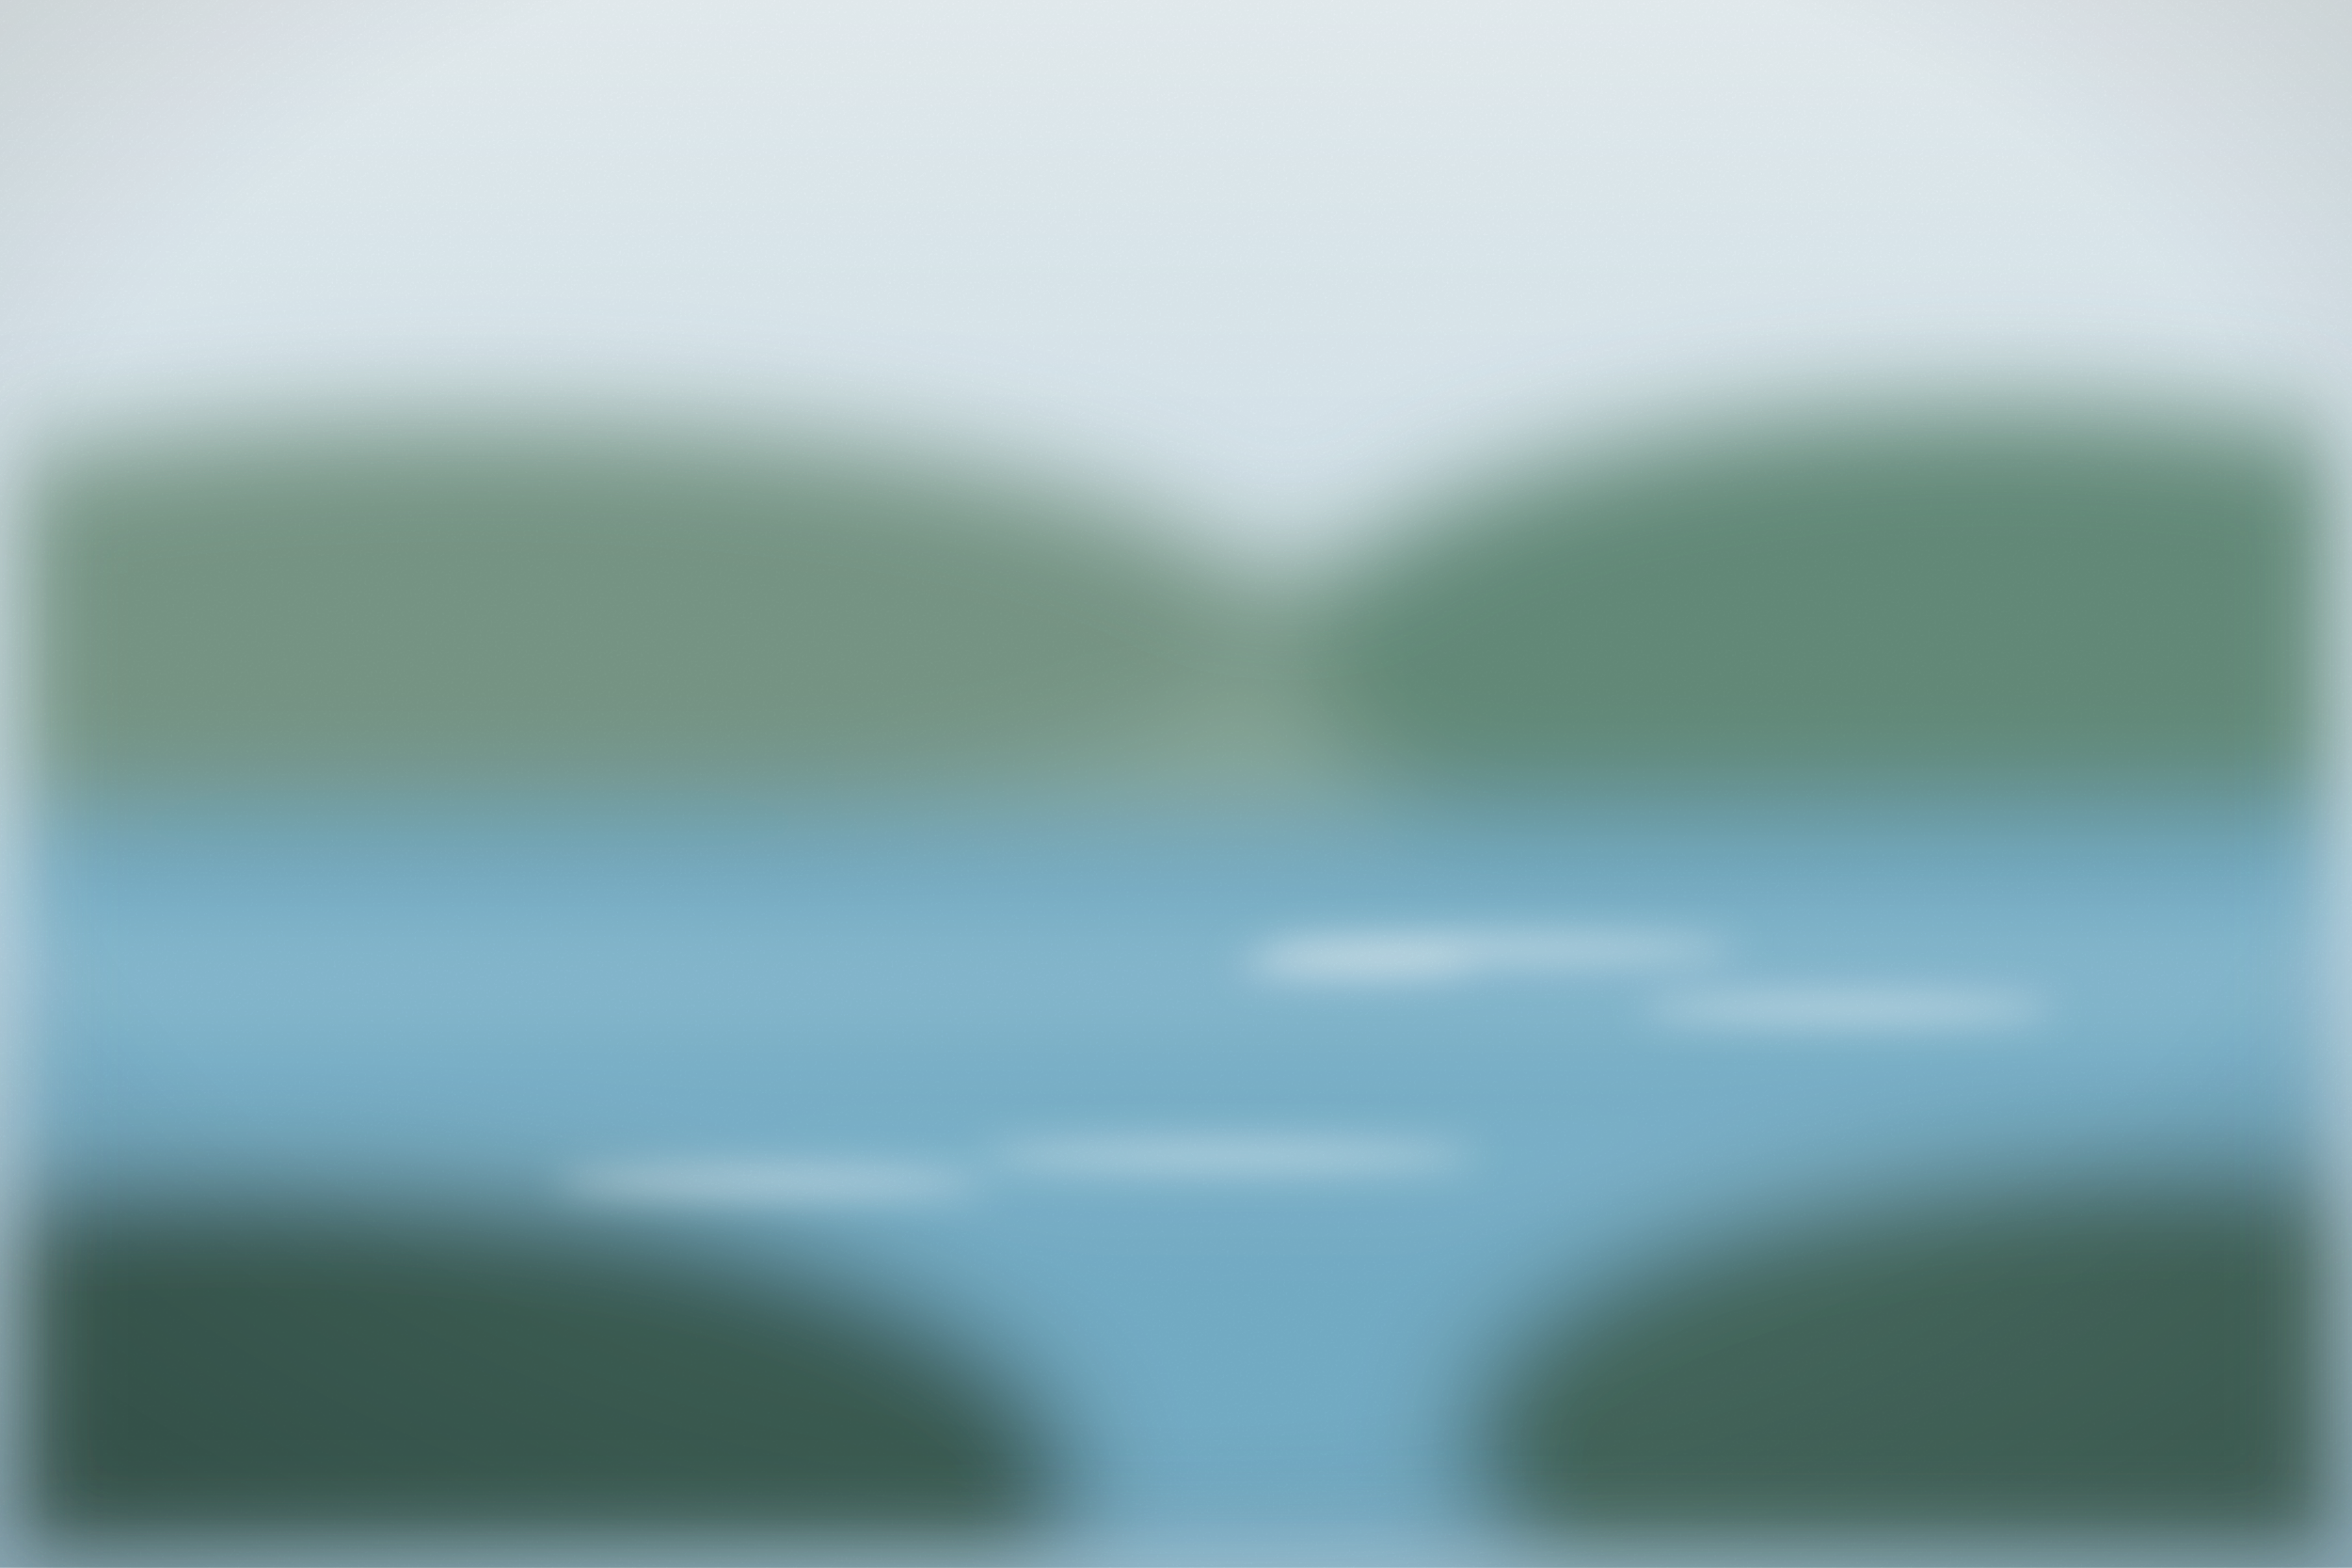
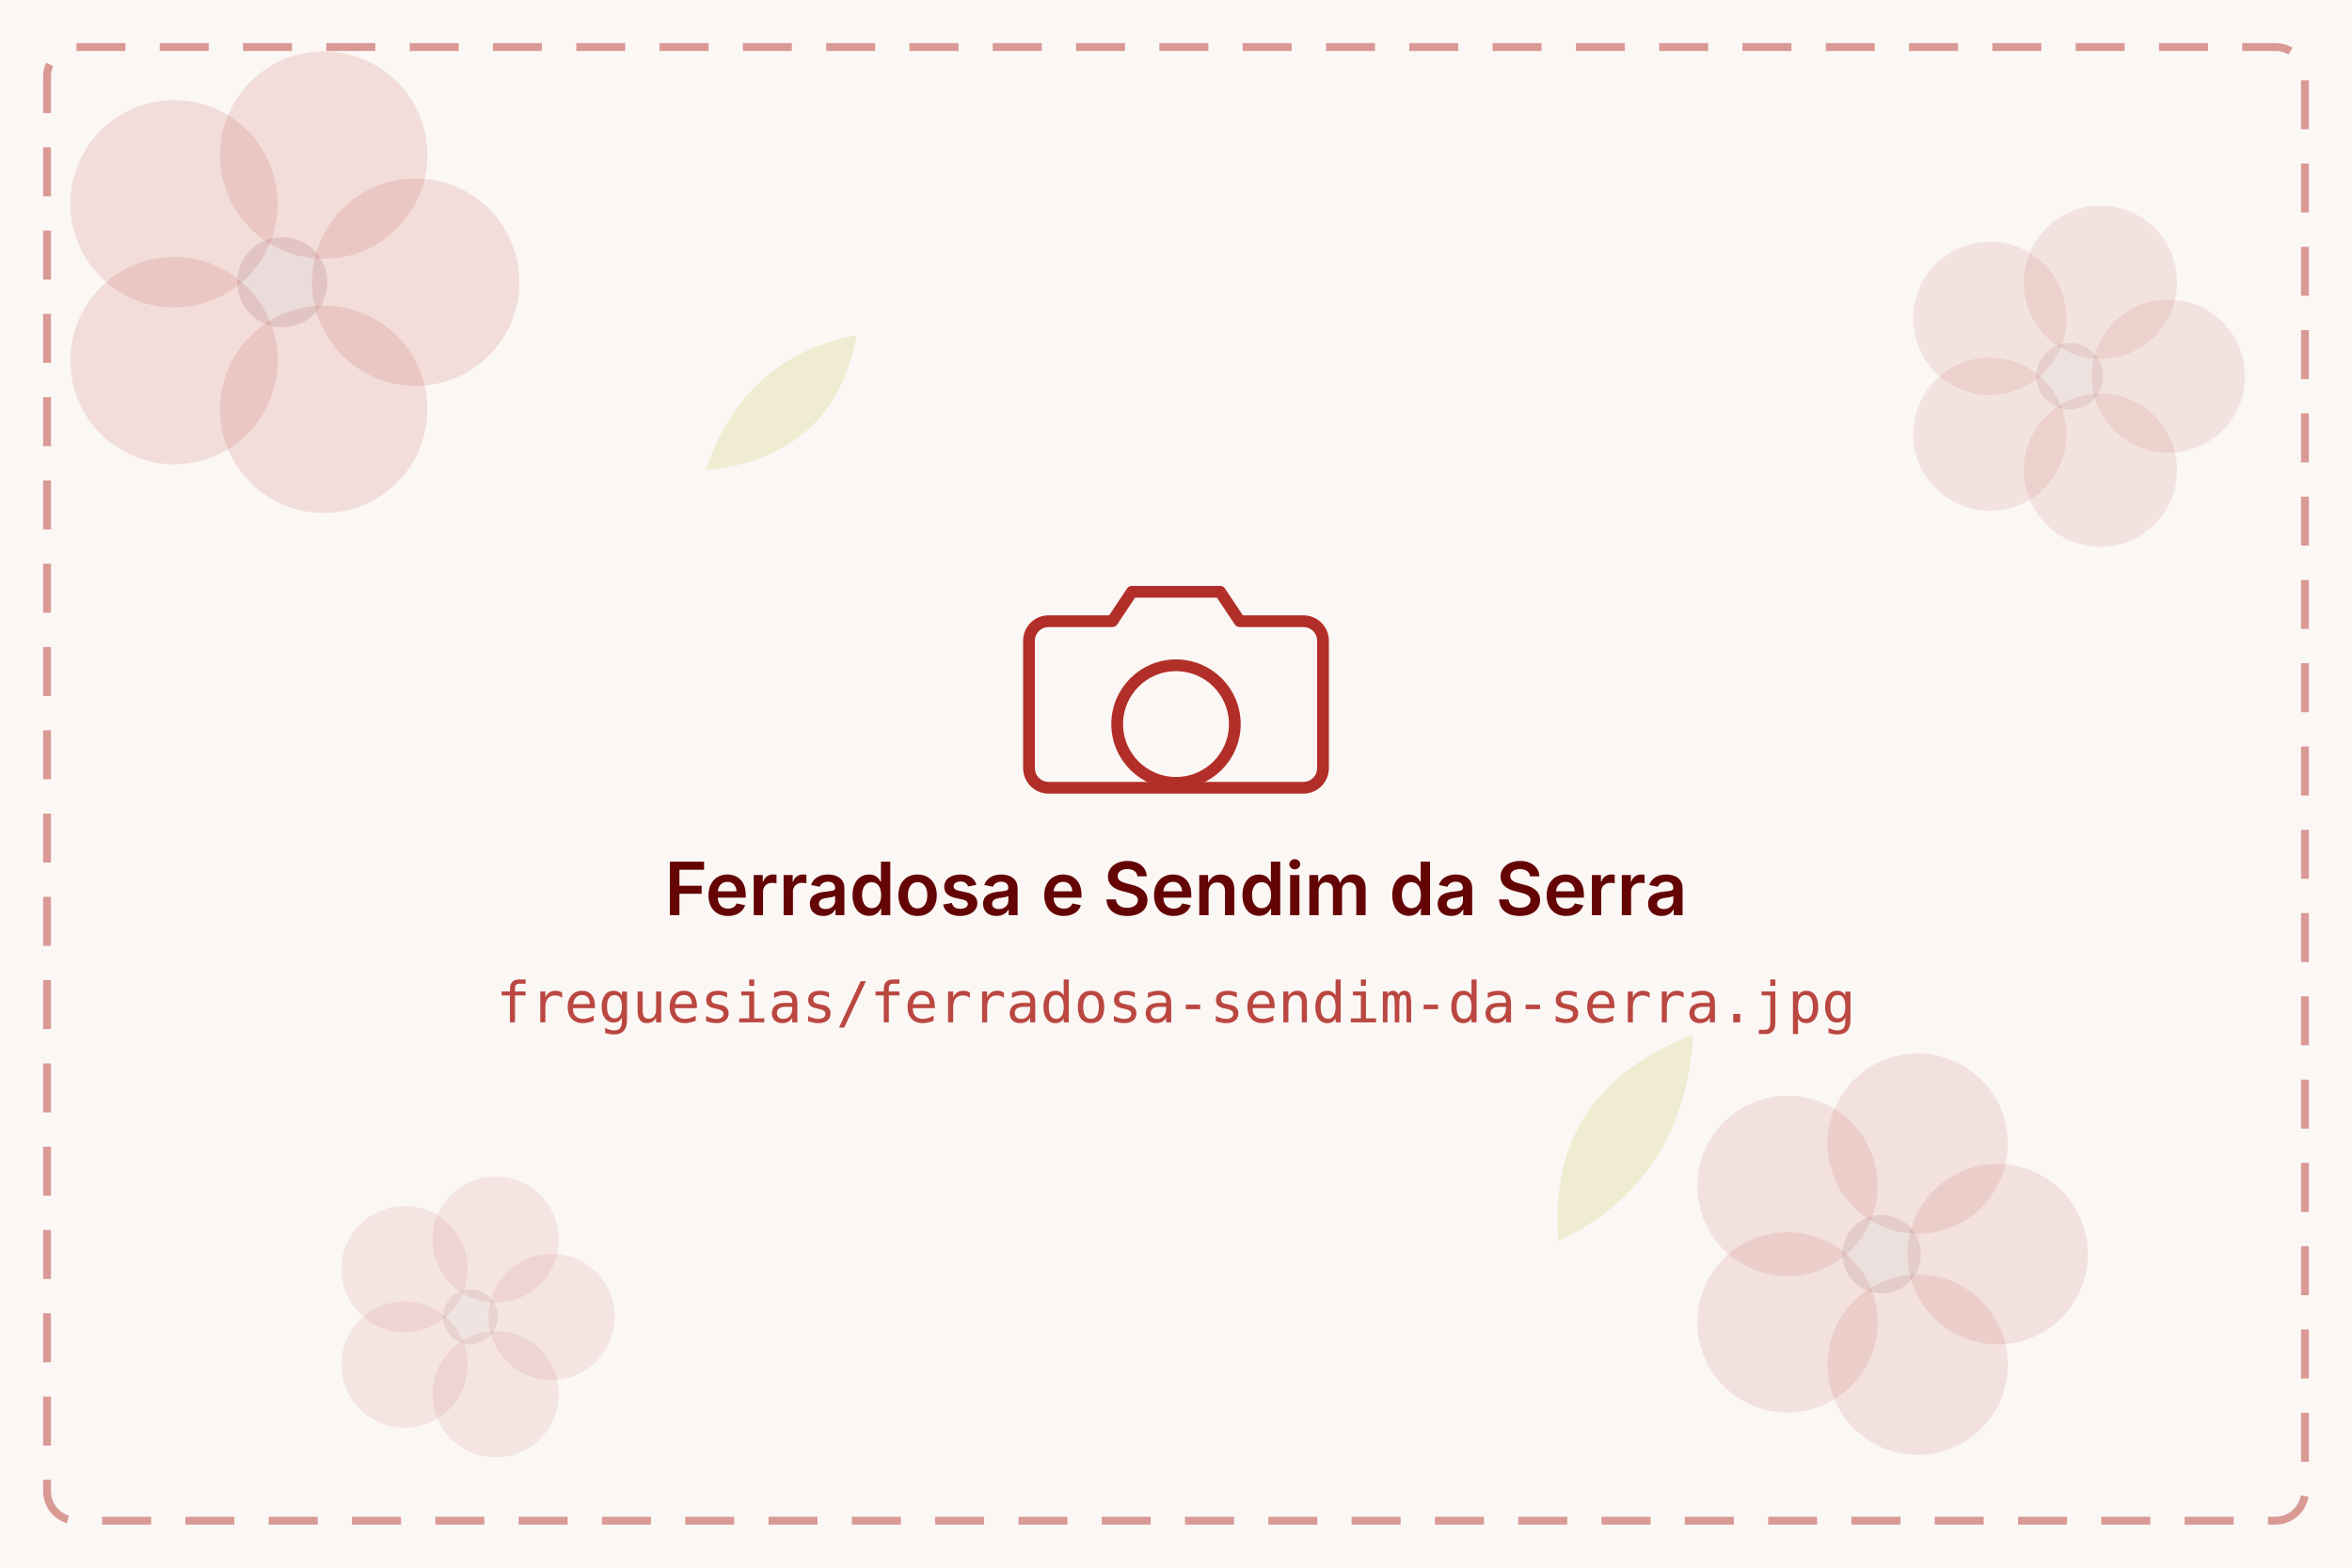
<svg xmlns="http://www.w3.org/2000/svg" viewBox="0 0 1200 800" width="1200" height="800" role="img">
-   <defs>
-     <linearGradient id="ceu" x1="0" y1="0" x2="0" y2="1">
-       <stop offset="0%" stop-color="#EDF5F9" />
-       <stop offset="55%" stop-color="#D2E7F1" />
-       <stop offset="100%" stop-color="#AFD3E5" />
-     </linearGradient>
-     <radialGradient id="vinheta" cx="50%" cy="42%" r="78%">
-       <stop offset="62%" stop-color="#000" stop-opacity="0" />
-       <stop offset="100%" stop-color="#000" stop-opacity="0.16" />
-     </radialGradient>
-     <filter id="desfoque" x="-25%" y="-25%" width="150%" height="150%">
-       <feGaussianBlur stdDeviation="27.2" />
-     </filter>
-     <filter id="medio" x="-30%" y="-30%" width="160%" height="160%">
-       <feGaussianBlur stdDeviation="10.4" />
-     </filter>
-     <filter id="suave" x="-40%" y="-40%" width="180%" height="180%">
-       <feGaussianBlur stdDeviation="9.6" />
-     </filter>
-     <filter id="grao">
-       <feTurbulence type="fractalNoise" baseFrequency="0.9" numOctaves="2" stitchTiles="stitch" />
-       <feColorMatrix type="matrix" values="0 0 0 0 0  0 0 0 0 0  0 0 0 0 0  0.7 0.7 0.7 0 0" />
-     </filter>
-   </defs>
-   <rect width="1200" height="800" fill="url(#ceu)" />
-   <g filter="url(#desfoque)">
-     <rect x="-120" y="288" width="1440" height="240" fill="#8FAE9E" opacity="1" />
-     <ellipse cx="240" cy="320" rx="408" ry="104" fill="#7B9C8B" opacity="1" />
-     <ellipse cx="1020" cy="336" rx="360" ry="128" fill="#68907E" opacity="1" />
-     <rect x="-120" y="416" width="1440" height="440" fill="#79B4CD" opacity="1" />
-     <rect x="-120" y="480" width="1440" height="40" fill="#9CCADE" opacity="0.85" />
-     <rect x="-120" y="576" width="1440" height="32" fill="#8FC2D8" opacity="0.7" />
-     <ellipse cx="120" cy="760" rx="432" ry="160" fill="#3E5F54" opacity="1" />
-     <ellipse cx="1104" cy="736" rx="360" ry="144" fill="#466B5E" opacity="1" />
+   <rect width="1200" height="800" fill="#FBF7F5" />
+   <g>
+     <g transform="translate(144 144) scale(4.6)">
+       <circle cx="14.8" cy="0" r="11.5" fill="#B43C34" opacity="0.14" />
+       <circle cx="4.6" cy="14.1" r="11.5" fill="#B43C34" opacity="0.14" />
+       <circle cx="-12" cy="8.7" r="11.5" fill="#B43C34" opacity="0.14" />
+       <circle cx="-12" cy="-8.7" r="11.5" fill="#B43C34" opacity="0.14" />
+       <circle cx="4.6" cy="-14.1" r="11.5" fill="#B43C34" opacity="0.14" />
+       <circle r="5" fill="#640404" opacity="0.112" />
+     </g>
+     <g transform="translate(1056 192) scale(3.4)">
+       <circle cx="14.8" cy="0" r="11.5" fill="#B43C34" opacity="0.11" />
+       <circle cx="4.6" cy="14.1" r="11.5" fill="#B43C34" opacity="0.11" />
+       <circle cx="-12" cy="8.7" r="11.5" fill="#B43C34" opacity="0.11" />
+       <circle cx="-12" cy="-8.7" r="11.5" fill="#B43C34" opacity="0.11" />
+       <circle cx="4.6" cy="-14.1" r="11.5" fill="#B43C34" opacity="0.11" />
+       <circle r="5" fill="#640404" opacity="0.088" />
+     </g>
+     <g transform="translate(240 672) scale(2.8)">
+       <circle cx="14.8" cy="0" r="11.5" fill="#B43C34" opacity="0.1" />
+       <circle cx="4.6" cy="14.1" r="11.5" fill="#B43C34" opacity="0.1" />
+       <circle cx="-12" cy="8.7" r="11.5" fill="#B43C34" opacity="0.1" />
+       <circle cx="-12" cy="-8.7" r="11.5" fill="#B43C34" opacity="0.1" />
+       <circle cx="4.6" cy="-14.1" r="11.5" fill="#B43C34" opacity="0.1" />
+       <circle r="5" fill="#640404" opacity="0.08" />
+     </g>
+     <g transform="translate(960 640) scale(4)">
+       <circle cx="14.8" cy="0" r="11.5" fill="#B43C34" opacity="0.12" />
+       <circle cx="4.6" cy="14.1" r="11.5" fill="#B43C34" opacity="0.12" />
+       <circle cx="-12" cy="8.7" r="11.5" fill="#B43C34" opacity="0.12" />
+       <circle cx="-12" cy="-8.7" r="11.5" fill="#B43C34" opacity="0.12" />
+       <circle cx="4.6" cy="-14.1" r="11.5" fill="#B43C34" opacity="0.12" />
+       <circle r="5" fill="#640404" opacity="0.096" />
+     </g>
+     <path transform="translate(360 240) rotate(-20) scale(3.2)" d="M0 0q12-15 30-12q-10 17-30 12Z" fill="#A9B416" opacity="0.16" />
+     <path transform="translate(864 528) rotate(145) scale(3.9)" d="M0 0q12-15 30-12q-10 17-30 12Z" fill="#A9B416" opacity="0.16" />
  </g>
-   <g filter="url(#suave)">
-     <ellipse cx="393.7" cy="603.1" rx="110.4" ry="6.4" fill="#EAF6FB" opacity="0.7" />
-     <ellipse cx="942.3" cy="514.7" rx="105.9" ry="6.4" fill="#EAF6FB" opacity="0.7" />
-     <ellipse cx="627.1" cy="589.9" rx="126.7" ry="6.4" fill="#EAF6FB" opacity="0.7" />
-     <ellipse cx="766.3" cy="484.3" rx="120.3" ry="6.4" fill="#EAF6FB" opacity="0.7" />
-     <ellipse cx="691.5" cy="491.7" rx="60.5" ry="6.4" fill="#EAF6FB" opacity="0.7" />
+   <rect x="24" y="24" width="1152" height="752" rx="15" fill="none" stroke="#A40C04" stroke-width="4" stroke-dasharray="25 17.5" opacity="0.4" />
+   <g transform="translate(600 352)" fill="none" stroke="#A40C04" stroke-width="6" stroke-linejoin="round" stroke-linecap="round" opacity="0.85">
+     <path d="M-65 -35h32.5l10 -15h45l10 15h32.5a10 10 0 0 1 10 10v65a10 10 0 0 1 -10 10h-130a10 10 0 0 1 -10 -10v-65a10 10 0 0 1 10 -10Z" />
+     <circle cx="0" cy="17.5" r="30" />
  </g>
-   <rect width="1200" height="800" fill="url(#vinheta)" />
-   <rect width="1200" height="800" filter="url(#grao)" opacity="0.055" />
+   <text x="600" y="467" text-anchor="middle" font-family="Inter, system-ui, sans-serif" font-size="37.5" font-weight="600" fill="#640404">Ferradosa e Sendim da Serra</text>
+   <text x="600" y="521.7" text-anchor="middle" font-family="ui-monospace, SFMono-Regular, Menlo, monospace" font-size="28.8" fill="#A40C04" opacity="0.75">freguesias/ferradosa-sendim-da-serra.jpg</text>
</svg>
